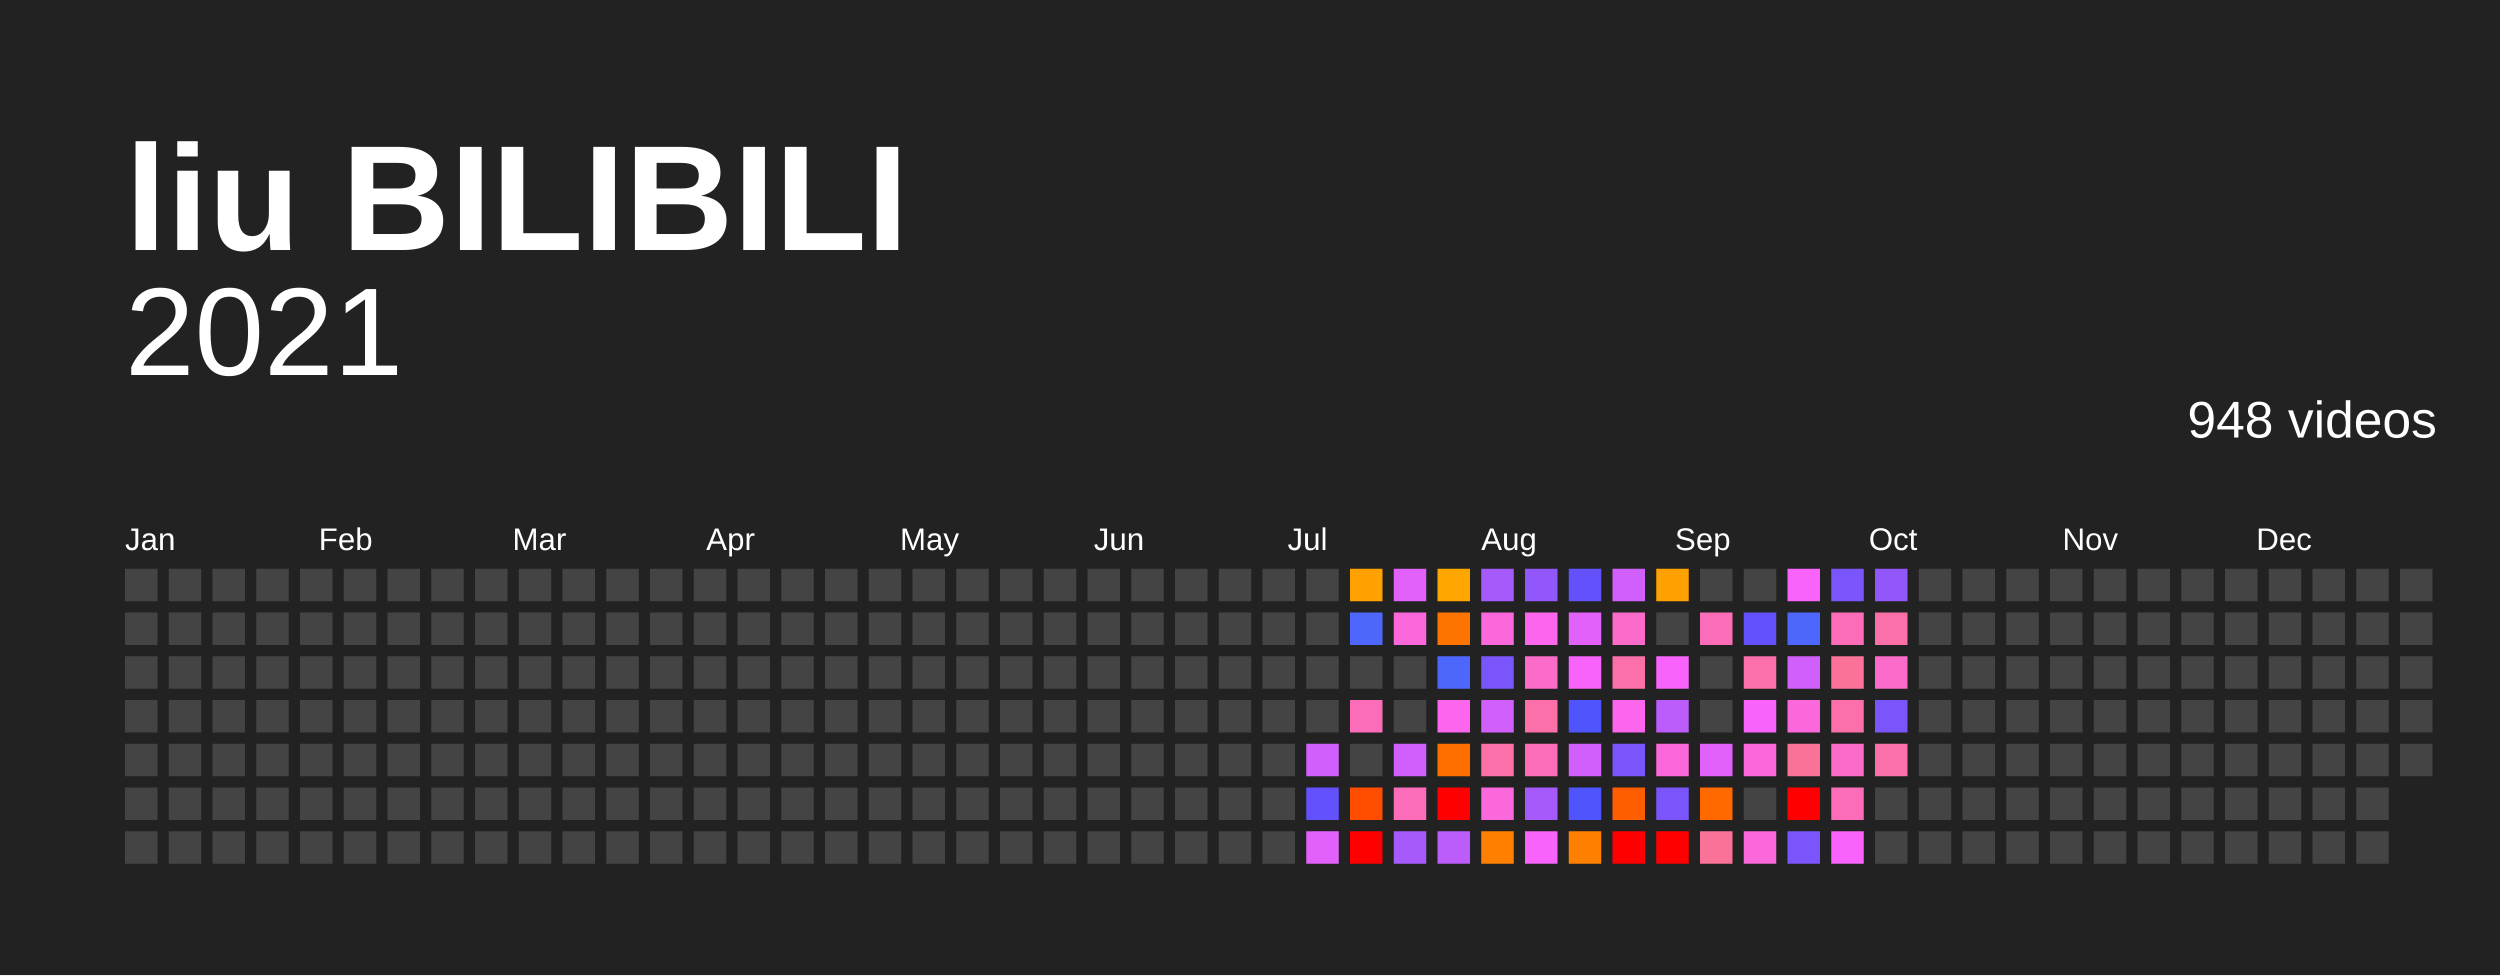
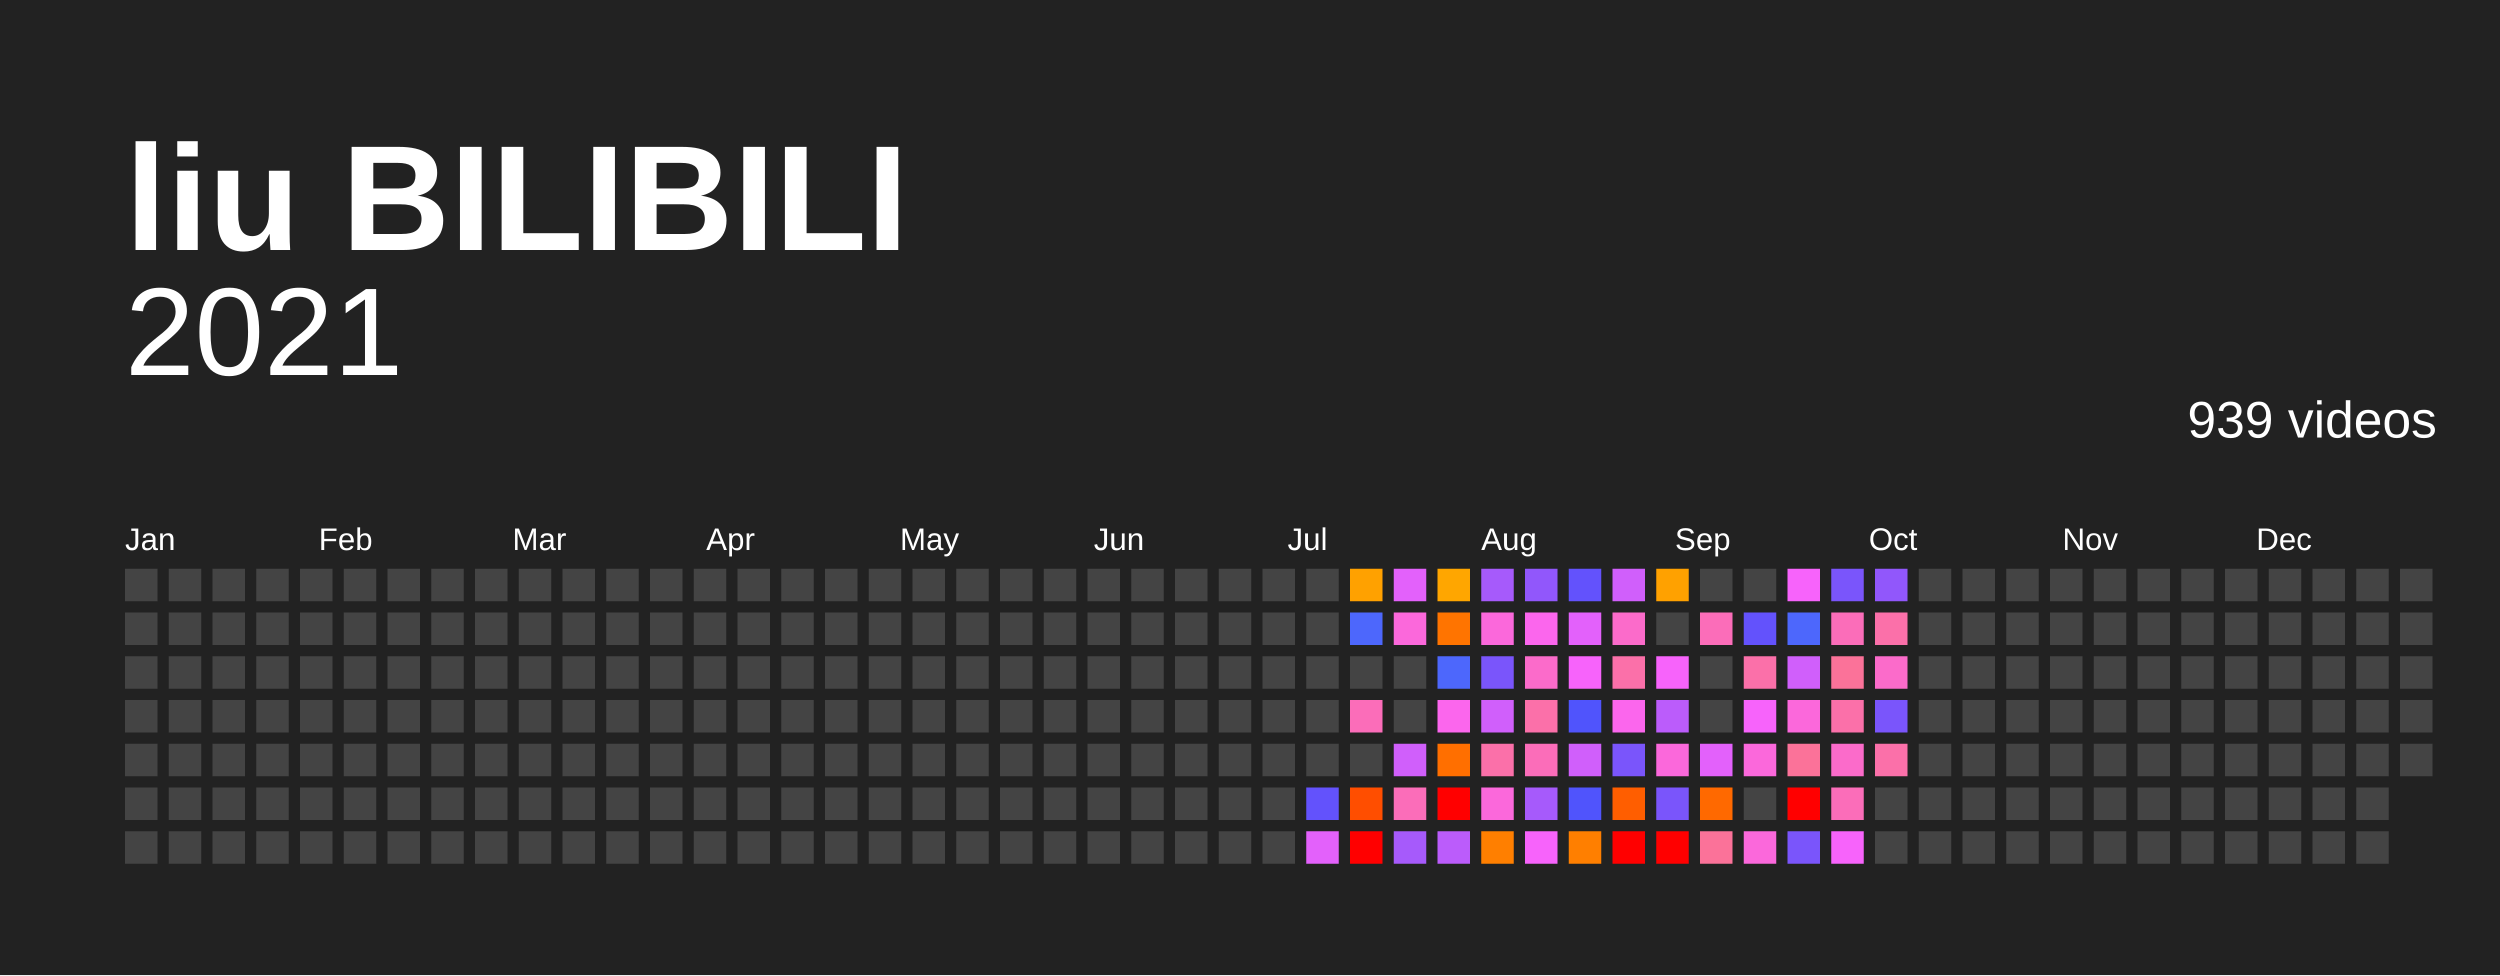
<svg xmlns="http://www.w3.org/2000/svg" baseProfile="full" height="78mm" version="1.1" viewBox="0,0,200,78" width="200mm">
  <defs />
  <rect fill="#222222" height="78" width="200" x="0" y="0" />
  <text fill="#FFFFFF" style="font-size:12px; font-family:Arial; font-weight:bold;" x="10" y="20">liu BILIBILI</text>
  <text alignment-baseline="hanging" fill="#FFFFFF" style="font-size:10.0px; font-family:Arial;" x="10" y="30">2021</text>
-   <text alignment-baseline="hanging" fill="#FFFFFF" style="font-size:4.125px; font-family:Arial;" x="175" y="35">948 videos</text>
+   <text alignment-baseline="hanging" fill="#FFFFFF" style="font-size:4.125px; font-family:Arial;" x="175" y="35">939 videos</text>
  <text fill="#FFFFFF" style="font-size:2.5px; font-family:Arial" x="10.0" y="44">Jan</text>
  <text fill="#FFFFFF" style="font-size:2.5px; font-family:Arial" x="25.5" y="44">Feb</text>
  <text fill="#FFFFFF" style="font-size:2.5px; font-family:Arial" x="41.0" y="44">Mar</text>
  <text fill="#FFFFFF" style="font-size:2.5px; font-family:Arial" x="56.5" y="44">Apr</text>
  <text fill="#FFFFFF" style="font-size:2.5px; font-family:Arial" x="72.0" y="44">May</text>
  <text fill="#FFFFFF" style="font-size:2.5px; font-family:Arial" x="87.5" y="44">Jun</text>
  <text fill="#FFFFFF" style="font-size:2.5px; font-family:Arial" x="103.0" y="44">Jul</text>
  <text fill="#FFFFFF" style="font-size:2.5px; font-family:Arial" x="118.5" y="44">Aug</text>
  <text fill="#FFFFFF" style="font-size:2.5px; font-family:Arial" x="134.0" y="44">Sep</text>
  <text fill="#FFFFFF" style="font-size:2.5px; font-family:Arial" x="149.5" y="44">Oct</text>
  <text fill="#FFFFFF" style="font-size:2.5px; font-family:Arial" x="165.0" y="44">Nov</text>
  <text fill="#FFFFFF" style="font-size:2.5px; font-family:Arial" x="180.5" y="44">Dec</text>
  <rect fill="#444444" height="2.6" width="2.6" x="10.0" y="45.5" />
  <rect fill="#444444" height="2.6" width="2.6" x="10.0" y="49.0" />
  <rect fill="#444444" height="2.6" width="2.6" x="10.0" y="52.5" />
  <rect fill="#444444" height="2.6" width="2.6" x="10.0" y="56.0" />
  <rect fill="#444444" height="2.6" width="2.6" x="10.0" y="59.5" />
  <rect fill="#444444" height="2.6" width="2.6" x="10.0" y="63.0" />
  <rect fill="#444444" height="2.6" width="2.6" x="10.0" y="66.5" />
  <rect fill="#444444" height="2.6" width="2.6" x="13.5" y="45.5" />
  <rect fill="#444444" height="2.6" width="2.6" x="13.5" y="49.0" />
  <rect fill="#444444" height="2.6" width="2.6" x="13.5" y="52.5" />
  <rect fill="#444444" height="2.6" width="2.6" x="13.5" y="56.0" />
  <rect fill="#444444" height="2.6" width="2.6" x="13.5" y="59.5" />
  <rect fill="#444444" height="2.6" width="2.6" x="13.5" y="63.0" />
  <rect fill="#444444" height="2.6" width="2.6" x="13.5" y="66.5" />
  <rect fill="#444444" height="2.6" width="2.6" x="17.0" y="45.5" />
  <rect fill="#444444" height="2.6" width="2.6" x="17.0" y="49.0" />
  <rect fill="#444444" height="2.6" width="2.6" x="17.0" y="52.5" />
  <rect fill="#444444" height="2.6" width="2.6" x="17.0" y="56.0" />
  <rect fill="#444444" height="2.6" width="2.6" x="17.0" y="59.5" />
  <rect fill="#444444" height="2.6" width="2.6" x="17.0" y="63.0" />
  <rect fill="#444444" height="2.6" width="2.6" x="17.0" y="66.5" />
  <rect fill="#444444" height="2.6" width="2.6" x="20.5" y="45.5" />
  <rect fill="#444444" height="2.6" width="2.6" x="20.5" y="49.0" />
  <rect fill="#444444" height="2.6" width="2.6" x="20.5" y="52.5" />
  <rect fill="#444444" height="2.6" width="2.6" x="20.5" y="56.0" />
  <rect fill="#444444" height="2.6" width="2.6" x="20.5" y="59.5" />
  <rect fill="#444444" height="2.6" width="2.6" x="20.5" y="63.0" />
  <rect fill="#444444" height="2.6" width="2.6" x="20.5" y="66.5" />
  <rect fill="#444444" height="2.6" width="2.6" x="24.0" y="45.5" />
  <rect fill="#444444" height="2.6" width="2.6" x="24.0" y="49.0" />
  <rect fill="#444444" height="2.6" width="2.6" x="24.0" y="52.5" />
  <rect fill="#444444" height="2.6" width="2.6" x="24.0" y="56.0" />
  <rect fill="#444444" height="2.6" width="2.6" x="24.0" y="59.5" />
  <rect fill="#444444" height="2.6" width="2.6" x="24.0" y="63.0" />
  <rect fill="#444444" height="2.6" width="2.6" x="24.0" y="66.5" />
  <rect fill="#444444" height="2.6" width="2.6" x="27.5" y="45.5" />
  <rect fill="#444444" height="2.6" width="2.6" x="27.5" y="49.0" />
  <rect fill="#444444" height="2.6" width="2.6" x="27.5" y="52.5" />
  <rect fill="#444444" height="2.6" width="2.6" x="27.5" y="56.0" />
  <rect fill="#444444" height="2.6" width="2.6" x="27.5" y="59.5" />
  <rect fill="#444444" height="2.6" width="2.6" x="27.5" y="63.0" />
  <rect fill="#444444" height="2.6" width="2.6" x="27.5" y="66.5" />
  <rect fill="#444444" height="2.6" width="2.6" x="31.0" y="45.5" />
  <rect fill="#444444" height="2.6" width="2.6" x="31.0" y="49.0" />
  <rect fill="#444444" height="2.6" width="2.6" x="31.0" y="52.5" />
  <rect fill="#444444" height="2.6" width="2.6" x="31.0" y="56.0" />
  <rect fill="#444444" height="2.6" width="2.6" x="31.0" y="59.5" />
  <rect fill="#444444" height="2.6" width="2.6" x="31.0" y="63.0" />
  <rect fill="#444444" height="2.6" width="2.6" x="31.0" y="66.5" />
  <rect fill="#444444" height="2.6" width="2.6" x="34.5" y="45.5" />
  <rect fill="#444444" height="2.6" width="2.6" x="34.5" y="49.0" />
  <rect fill="#444444" height="2.6" width="2.6" x="34.5" y="52.5" />
  <rect fill="#444444" height="2.6" width="2.6" x="34.5" y="56.0" />
  <rect fill="#444444" height="2.6" width="2.6" x="34.5" y="59.5" />
  <rect fill="#444444" height="2.6" width="2.6" x="34.5" y="63.0" />
  <rect fill="#444444" height="2.6" width="2.6" x="34.5" y="66.5" />
  <rect fill="#444444" height="2.6" width="2.6" x="38.0" y="45.5" />
  <rect fill="#444444" height="2.6" width="2.6" x="38.0" y="49.0" />
  <rect fill="#444444" height="2.6" width="2.6" x="38.0" y="52.5" />
  <rect fill="#444444" height="2.6" width="2.6" x="38.0" y="56.0" />
  <rect fill="#444444" height="2.6" width="2.6" x="38.0" y="59.5" />
  <rect fill="#444444" height="2.6" width="2.6" x="38.0" y="63.0" />
  <rect fill="#444444" height="2.6" width="2.6" x="38.0" y="66.5" />
  <rect fill="#444444" height="2.6" width="2.6" x="41.5" y="45.5" />
  <rect fill="#444444" height="2.6" width="2.6" x="41.5" y="49.0" />
  <rect fill="#444444" height="2.6" width="2.6" x="41.5" y="52.5" />
  <rect fill="#444444" height="2.6" width="2.6" x="41.5" y="56.0" />
  <rect fill="#444444" height="2.6" width="2.6" x="41.5" y="59.5" />
  <rect fill="#444444" height="2.6" width="2.6" x="41.5" y="63.0" />
  <rect fill="#444444" height="2.6" width="2.6" x="41.5" y="66.5" />
  <rect fill="#444444" height="2.6" width="2.6" x="45.0" y="45.5" />
  <rect fill="#444444" height="2.6" width="2.6" x="45.0" y="49.0" />
  <rect fill="#444444" height="2.6" width="2.6" x="45.0" y="52.5" />
  <rect fill="#444444" height="2.6" width="2.6" x="45.0" y="56.0" />
  <rect fill="#444444" height="2.6" width="2.6" x="45.0" y="59.5" />
  <rect fill="#444444" height="2.6" width="2.6" x="45.0" y="63.0" />
  <rect fill="#444444" height="2.6" width="2.6" x="45.0" y="66.5" />
  <rect fill="#444444" height="2.6" width="2.6" x="48.5" y="45.5" />
  <rect fill="#444444" height="2.6" width="2.6" x="48.5" y="49.0" />
  <rect fill="#444444" height="2.6" width="2.6" x="48.5" y="52.5" />
  <rect fill="#444444" height="2.6" width="2.6" x="48.5" y="56.0" />
  <rect fill="#444444" height="2.6" width="2.6" x="48.5" y="59.5" />
  <rect fill="#444444" height="2.6" width="2.6" x="48.5" y="63.0" />
  <rect fill="#444444" height="2.6" width="2.6" x="48.5" y="66.5" />
  <rect fill="#444444" height="2.6" width="2.6" x="52.0" y="45.5" />
  <rect fill="#444444" height="2.6" width="2.6" x="52.0" y="49.0" />
  <rect fill="#444444" height="2.6" width="2.6" x="52.0" y="52.5" />
  <rect fill="#444444" height="2.6" width="2.6" x="52.0" y="56.0" />
  <rect fill="#444444" height="2.6" width="2.6" x="52.0" y="59.5" />
  <rect fill="#444444" height="2.6" width="2.6" x="52.0" y="63.0" />
  <rect fill="#444444" height="2.6" width="2.6" x="52.0" y="66.5" />
  <rect fill="#444444" height="2.6" width="2.6" x="55.5" y="45.5" />
  <rect fill="#444444" height="2.6" width="2.6" x="55.5" y="49.0" />
  <rect fill="#444444" height="2.6" width="2.6" x="55.5" y="52.5" />
  <rect fill="#444444" height="2.6" width="2.6" x="55.5" y="56.0" />
  <rect fill="#444444" height="2.6" width="2.6" x="55.5" y="59.5" />
  <rect fill="#444444" height="2.6" width="2.6" x="55.5" y="63.0" />
  <rect fill="#444444" height="2.6" width="2.6" x="55.5" y="66.5" />
  <rect fill="#444444" height="2.6" width="2.6" x="59.0" y="45.5" />
  <rect fill="#444444" height="2.6" width="2.6" x="59.0" y="49.0" />
  <rect fill="#444444" height="2.6" width="2.6" x="59.0" y="52.5" />
  <rect fill="#444444" height="2.6" width="2.6" x="59.0" y="56.0" />
  <rect fill="#444444" height="2.6" width="2.6" x="59.0" y="59.5" />
  <rect fill="#444444" height="2.6" width="2.6" x="59.0" y="63.0" />
  <rect fill="#444444" height="2.6" width="2.6" x="59.0" y="66.5" />
  <rect fill="#444444" height="2.6" width="2.6" x="62.5" y="45.5" />
  <rect fill="#444444" height="2.6" width="2.6" x="62.5" y="49.0" />
  <rect fill="#444444" height="2.6" width="2.6" x="62.5" y="52.5" />
  <rect fill="#444444" height="2.6" width="2.6" x="62.5" y="56.0" />
  <rect fill="#444444" height="2.6" width="2.6" x="62.5" y="59.5" />
  <rect fill="#444444" height="2.6" width="2.6" x="62.5" y="63.0" />
  <rect fill="#444444" height="2.6" width="2.6" x="62.5" y="66.5" />
  <rect fill="#444444" height="2.6" width="2.6" x="66.0" y="45.5" />
  <rect fill="#444444" height="2.6" width="2.6" x="66.0" y="49.0" />
  <rect fill="#444444" height="2.6" width="2.6" x="66.0" y="52.5" />
  <rect fill="#444444" height="2.6" width="2.6" x="66.0" y="56.0" />
  <rect fill="#444444" height="2.6" width="2.6" x="66.0" y="59.5" />
  <rect fill="#444444" height="2.6" width="2.6" x="66.0" y="63.0" />
  <rect fill="#444444" height="2.6" width="2.6" x="66.0" y="66.5" />
  <rect fill="#444444" height="2.6" width="2.6" x="69.5" y="45.5" />
  <rect fill="#444444" height="2.6" width="2.6" x="69.5" y="49.0" />
  <rect fill="#444444" height="2.6" width="2.6" x="69.5" y="52.5" />
  <rect fill="#444444" height="2.6" width="2.6" x="69.5" y="56.0" />
  <rect fill="#444444" height="2.6" width="2.6" x="69.5" y="59.5" />
  <rect fill="#444444" height="2.6" width="2.6" x="69.5" y="63.0" />
  <rect fill="#444444" height="2.6" width="2.6" x="69.5" y="66.5" />
  <rect fill="#444444" height="2.6" width="2.6" x="73.0" y="45.5" />
  <rect fill="#444444" height="2.6" width="2.6" x="73.0" y="49.0" />
  <rect fill="#444444" height="2.6" width="2.6" x="73.0" y="52.5" />
  <rect fill="#444444" height="2.6" width="2.6" x="73.0" y="56.0" />
  <rect fill="#444444" height="2.6" width="2.6" x="73.0" y="59.5" />
  <rect fill="#444444" height="2.6" width="2.6" x="73.0" y="63.0" />
  <rect fill="#444444" height="2.6" width="2.6" x="73.0" y="66.5" />
  <rect fill="#444444" height="2.6" width="2.6" x="76.5" y="45.5" />
  <rect fill="#444444" height="2.6" width="2.6" x="76.5" y="49.0" />
  <rect fill="#444444" height="2.6" width="2.6" x="76.5" y="52.5" />
  <rect fill="#444444" height="2.6" width="2.6" x="76.5" y="56.0" />
  <rect fill="#444444" height="2.6" width="2.6" x="76.5" y="59.5" />
  <rect fill="#444444" height="2.6" width="2.6" x="76.5" y="63.0" />
  <rect fill="#444444" height="2.6" width="2.6" x="76.5" y="66.5" />
  <rect fill="#444444" height="2.6" width="2.6" x="80.0" y="45.5" />
  <rect fill="#444444" height="2.6" width="2.6" x="80.0" y="49.0" />
  <rect fill="#444444" height="2.6" width="2.6" x="80.0" y="52.5" />
  <rect fill="#444444" height="2.6" width="2.6" x="80.0" y="56.0" />
  <rect fill="#444444" height="2.6" width="2.6" x="80.0" y="59.5" />
  <rect fill="#444444" height="2.6" width="2.6" x="80.0" y="63.0" />
  <rect fill="#444444" height="2.6" width="2.6" x="80.0" y="66.5" />
  <rect fill="#444444" height="2.6" width="2.6" x="83.5" y="45.5" />
  <rect fill="#444444" height="2.6" width="2.6" x="83.5" y="49.0" />
  <rect fill="#444444" height="2.6" width="2.6" x="83.5" y="52.5" />
  <rect fill="#444444" height="2.6" width="2.6" x="83.5" y="56.0" />
  <rect fill="#444444" height="2.6" width="2.6" x="83.5" y="59.5" />
  <rect fill="#444444" height="2.6" width="2.6" x="83.5" y="63.0" />
  <rect fill="#444444" height="2.6" width="2.6" x="83.5" y="66.5" />
  <rect fill="#444444" height="2.6" width="2.6" x="87.0" y="45.5" />
  <rect fill="#444444" height="2.6" width="2.6" x="87.0" y="49.0" />
  <rect fill="#444444" height="2.6" width="2.6" x="87.0" y="52.5" />
  <rect fill="#444444" height="2.6" width="2.6" x="87.0" y="56.0" />
  <rect fill="#444444" height="2.6" width="2.6" x="87.0" y="59.5" />
  <rect fill="#444444" height="2.6" width="2.6" x="87.0" y="63.0" />
  <rect fill="#444444" height="2.6" width="2.6" x="87.0" y="66.5" />
  <rect fill="#444444" height="2.6" width="2.6" x="90.5" y="45.5" />
  <rect fill="#444444" height="2.6" width="2.6" x="90.5" y="49.0" />
  <rect fill="#444444" height="2.6" width="2.6" x="90.5" y="52.5" />
  <rect fill="#444444" height="2.6" width="2.6" x="90.5" y="56.0" />
  <rect fill="#444444" height="2.6" width="2.6" x="90.5" y="59.5" />
  <rect fill="#444444" height="2.6" width="2.6" x="90.5" y="63.0" />
  <rect fill="#444444" height="2.6" width="2.6" x="90.5" y="66.5" />
  <rect fill="#444444" height="2.6" width="2.6" x="94.0" y="45.5" />
  <rect fill="#444444" height="2.6" width="2.6" x="94.0" y="49.0" />
  <rect fill="#444444" height="2.6" width="2.6" x="94.0" y="52.5" />
  <rect fill="#444444" height="2.6" width="2.6" x="94.0" y="56.0" />
  <rect fill="#444444" height="2.6" width="2.6" x="94.0" y="59.5" />
  <rect fill="#444444" height="2.6" width="2.6" x="94.0" y="63.0" />
  <rect fill="#444444" height="2.6" width="2.6" x="94.0" y="66.5" />
  <rect fill="#444444" height="2.6" width="2.6" x="97.5" y="45.5" />
  <rect fill="#444444" height="2.6" width="2.6" x="97.5" y="49.0" />
  <rect fill="#444444" height="2.6" width="2.6" x="97.5" y="52.5" />
  <rect fill="#444444" height="2.6" width="2.6" x="97.5" y="56.0" />
  <rect fill="#444444" height="2.6" width="2.6" x="97.5" y="59.5" />
  <rect fill="#444444" height="2.6" width="2.6" x="97.5" y="63.0" />
  <rect fill="#444444" height="2.6" width="2.6" x="97.5" y="66.5" />
  <rect fill="#444444" height="2.6" width="2.6" x="101.0" y="45.5" />
  <rect fill="#444444" height="2.6" width="2.6" x="101.0" y="49.0" />
  <rect fill="#444444" height="2.6" width="2.6" x="101.0" y="52.5" />
  <rect fill="#444444" height="2.6" width="2.6" x="101.0" y="56.0" />
  <rect fill="#444444" height="2.6" width="2.6" x="101.0" y="59.5" />
  <rect fill="#444444" height="2.6" width="2.6" x="101.0" y="63.0" />
  <rect fill="#444444" height="2.6" width="2.6" x="101.0" y="66.5" />
  <rect fill="#444444" height="2.6" width="2.6" x="104.5" y="45.5" />
  <rect fill="#444444" height="2.6" width="2.6" x="104.5" y="49.0" />
  <rect fill="#444444" height="2.6" width="2.6" x="104.5" y="52.5" />
  <rect fill="#444444" height="2.6" width="2.6" x="104.5" y="56.0" />
-   <rect fill="#d05ffb" height="2.6" width="2.6" x="104.5" y="59.5" />
+   <rect fill="#444444" height="2.6" width="2.6" x="104.5" y="59.5" />
  <rect fill="#6352fc" height="2.6" width="2.6" x="104.5" y="63.0" />
  <rect fill="#e361fb" height="2.6" width="2.6" x="104.5" y="66.5" />
  <rect fill="#ffa100" height="2.6" width="2.6" x="108.0" y="45.5" />
  <rect fill="#4d67fc" height="2.6" width="2.6" x="108.0" y="49.0" />
  <rect fill="#444444" height="2.6" width="2.6" x="108.0" y="52.5" />
  <rect fill="#fb6db9" height="2.6" width="2.6" x="108.0" y="56.0" />
  <rect fill="#444444" height="2.6" width="2.6" x="108.0" y="59.5" />
  <rect fill="#ff4e00" height="2.6" width="2.6" x="108.0" y="63.0" />
  <rect fill="red" height="2.6" width="2.6" x="108.0" y="66.5" />
  <rect fill="#e361fb" height="2.6" width="2.6" x="111.5" y="45.5" />
  <rect fill="#fb68db" height="2.6" width="2.6" x="111.5" y="49.0" />
  <rect fill="#444444" height="2.6" width="2.6" x="111.5" y="52.5" />
  <rect fill="#444444" height="2.6" width="2.6" x="111.5" y="56.0" />
  <rect fill="#d05ffb" height="2.6" width="2.6" x="111.5" y="59.5" />
  <rect fill="#fb6db9" height="2.6" width="2.6" x="111.5" y="63.0" />
  <rect fill="#a65afb" height="2.6" width="2.6" x="111.5" y="66.5" />
  <rect fill="#ffa600" height="2.6" width="2.6" x="115.0" y="45.5" />
  <rect fill="#ff7400" height="2.6" width="2.6" x="115.0" y="49.0" />
  <rect fill="#4d67fc" height="2.6" width="2.6" x="115.0" y="52.5" />
  <rect fill="#fb66ed" height="2.6" width="2.6" x="115.0" y="56.0" />
  <rect fill="#ff6f00" height="2.6" width="2.6" x="115.0" y="59.5" />
  <rect fill="red" height="2.6" width="2.6" x="115.0" y="63.0" />
  <rect fill="#bb5cfb" height="2.6" width="2.6" x="115.0" y="66.5" />
  <rect fill="#a65afb" height="2.6" width="2.6" x="118.5" y="45.5" />
  <rect fill="#fb68db" height="2.6" width="2.6" x="118.5" y="49.0" />
  <rect fill="#7a55fb" height="2.6" width="2.6" x="118.5" y="52.5" />
  <rect fill="#d05ffb" height="2.6" width="2.6" x="118.5" y="56.0" />
  <rect fill="#fb70a9" height="2.6" width="2.6" x="118.5" y="59.5" />
  <rect fill="#fb68db" height="2.6" width="2.6" x="118.5" y="63.0" />
  <rect fill="#ff7f00" height="2.6" width="2.6" x="118.5" y="66.5" />
  <rect fill="#9157fb" height="2.6" width="2.6" x="122.0" y="45.5" />
  <rect fill="#fb66ed" height="2.6" width="2.6" x="122.0" y="49.0" />
  <rect fill="#fb6bca" height="2.6" width="2.6" x="122.0" y="52.5" />
  <rect fill="#fb70a9" height="2.6" width="2.6" x="122.0" y="56.0" />
  <rect fill="#fb6db9" height="2.6" width="2.6" x="122.0" y="59.5" />
  <rect fill="#a65afb" height="2.6" width="2.6" x="122.0" y="63.0" />
  <rect fill="#f763fb" height="2.6" width="2.6" x="122.0" y="66.5" />
  <rect fill="#6352fc" height="2.6" width="2.6" x="125.5" y="45.5" />
  <rect fill="#e361fb" height="2.6" width="2.6" x="125.5" y="49.0" />
  <rect fill="#f763fb" height="2.6" width="2.6" x="125.5" y="52.5" />
  <rect fill="#5054fc" height="2.6" width="2.6" x="125.5" y="56.0" />
  <rect fill="#d05ffb" height="2.6" width="2.6" x="125.5" y="59.5" />
  <rect fill="#5054fc" height="2.6" width="2.6" x="125.5" y="63.0" />
  <rect fill="#ff7f00" height="2.6" width="2.6" x="125.5" y="66.5" />
  <rect fill="#d05ffb" height="2.6" width="2.6" x="129.0" y="45.5" />
  <rect fill="#fb6bca" height="2.6" width="2.6" x="129.0" y="49.0" />
  <rect fill="#fb70a9" height="2.6" width="2.6" x="129.0" y="52.5" />
  <rect fill="#fb66ed" height="2.6" width="2.6" x="129.0" y="56.0" />
  <rect fill="#7a55fb" height="2.6" width="2.6" x="129.0" y="59.5" />
  <rect fill="#ff5e00" height="2.6" width="2.6" x="129.0" y="63.0" />
  <rect fill="red" height="2.6" width="2.6" x="129.0" y="66.5" />
  <rect fill="#ffa100" height="2.6" width="2.6" x="132.5" y="45.5" />
  <rect fill="#444444" height="2.6" width="2.6" x="132.5" y="49.0" />
  <rect fill="#f763fb" height="2.6" width="2.6" x="132.5" y="52.5" />
  <rect fill="#bb5cfb" height="2.6" width="2.6" x="132.5" y="56.0" />
  <rect fill="#fb68db" height="2.6" width="2.6" x="132.5" y="59.5" />
  <rect fill="#7a55fb" height="2.6" width="2.6" x="132.5" y="63.0" />
  <rect fill="red" height="2.6" width="2.6" x="132.5" y="66.5" />
  <rect fill="#444444" height="2.6" width="2.6" x="136.0" y="45.5" />
  <rect fill="#fb6db9" height="2.6" width="2.6" x="136.0" y="49.0" />
  <rect fill="#444444" height="2.6" width="2.6" x="136.0" y="52.5" />
  <rect fill="#444444" height="2.6" width="2.6" x="136.0" y="56.0" />
  <rect fill="#e361fb" height="2.6" width="2.6" x="136.0" y="59.5" />
  <rect fill="#ff6900" height="2.6" width="2.6" x="136.0" y="63.0" />
  <rect fill="#fb7299" height="2.6" width="2.6" x="136.0" y="66.5" />
  <rect fill="#444444" height="2.6" width="2.6" x="139.5" y="45.5" />
  <rect fill="#6352fc" height="2.6" width="2.6" x="139.5" y="49.0" />
  <rect fill="#fb70a9" height="2.6" width="2.6" x="139.5" y="52.5" />
  <rect fill="#f763fb" height="2.6" width="2.6" x="139.5" y="56.0" />
  <rect fill="#fb68db" height="2.6" width="2.6" x="139.5" y="59.5" />
  <rect fill="#444444" height="2.6" width="2.6" x="139.5" y="63.0" />
  <rect fill="#fb68db" height="2.6" width="2.6" x="139.5" y="66.5" />
  <rect fill="#f763fb" height="2.6" width="2.6" x="143.0" y="45.5" />
  <rect fill="#4d67fc" height="2.6" width="2.6" x="143.0" y="49.0" />
  <rect fill="#d05ffb" height="2.6" width="2.6" x="143.0" y="52.5" />
  <rect fill="#fb68db" height="2.6" width="2.6" x="143.0" y="56.0" />
  <rect fill="#fb7299" height="2.6" width="2.6" x="143.0" y="59.5" />
  <rect fill="red" height="2.6" width="2.6" x="143.0" y="63.0" />
  <rect fill="#7a55fb" height="2.6" width="2.6" x="143.0" y="66.5" />
  <rect fill="#7a55fb" height="2.6" width="2.6" x="146.5" y="45.5" />
  <rect fill="#fb6db9" height="2.6" width="2.6" x="146.5" y="49.0" />
  <rect fill="#fb7299" height="2.6" width="2.6" x="146.5" y="52.5" />
  <rect fill="#fb70a9" height="2.6" width="2.6" x="146.5" y="56.0" />
  <rect fill="#fb6bca" height="2.6" width="2.6" x="146.5" y="59.5" />
  <rect fill="#fb6db9" height="2.6" width="2.6" x="146.5" y="63.0" />
  <rect fill="#f763fb" height="2.6" width="2.6" x="146.5" y="66.5" />
  <rect fill="#9157fb" height="2.6" width="2.6" x="150.0" y="45.5" />
  <rect fill="#fb70a9" height="2.6" width="2.6" x="150.0" y="49.0" />
  <rect fill="#fb6bca" height="2.6" width="2.6" x="150.0" y="52.5" />
  <rect fill="#7a55fb" height="2.6" width="2.6" x="150.0" y="56.0" />
  <rect fill="#fb70a9" height="2.6" width="2.6" x="150.0" y="59.5" />
  <rect fill="#444444" height="2.6" width="2.6" x="150.0" y="63.0" />
  <rect fill="#444444" height="2.6" width="2.6" x="150.0" y="66.5" />
  <rect fill="#444444" height="2.6" width="2.6" x="153.5" y="45.5" />
  <rect fill="#444444" height="2.6" width="2.6" x="153.5" y="49.0" />
  <rect fill="#444444" height="2.6" width="2.6" x="153.5" y="52.5" />
  <rect fill="#444444" height="2.6" width="2.6" x="153.5" y="56.0" />
  <rect fill="#444444" height="2.6" width="2.6" x="153.5" y="59.5" />
  <rect fill="#444444" height="2.6" width="2.6" x="153.5" y="63.0" />
  <rect fill="#444444" height="2.6" width="2.6" x="153.5" y="66.5" />
  <rect fill="#444444" height="2.6" width="2.6" x="157.0" y="45.5" />
  <rect fill="#444444" height="2.6" width="2.6" x="157.0" y="49.0" />
  <rect fill="#444444" height="2.6" width="2.6" x="157.0" y="52.5" />
  <rect fill="#444444" height="2.6" width="2.6" x="157.0" y="56.0" />
  <rect fill="#444444" height="2.6" width="2.6" x="157.0" y="59.5" />
  <rect fill="#444444" height="2.6" width="2.6" x="157.0" y="63.0" />
  <rect fill="#444444" height="2.6" width="2.6" x="157.0" y="66.5" />
  <rect fill="#444444" height="2.6" width="2.6" x="160.5" y="45.5" />
  <rect fill="#444444" height="2.6" width="2.6" x="160.5" y="49.0" />
  <rect fill="#444444" height="2.6" width="2.6" x="160.5" y="52.5" />
  <rect fill="#444444" height="2.6" width="2.6" x="160.5" y="56.0" />
  <rect fill="#444444" height="2.6" width="2.6" x="160.5" y="59.5" />
  <rect fill="#444444" height="2.6" width="2.6" x="160.5" y="63.0" />
  <rect fill="#444444" height="2.6" width="2.6" x="160.5" y="66.5" />
  <rect fill="#444444" height="2.6" width="2.6" x="164.0" y="45.5" />
  <rect fill="#444444" height="2.6" width="2.6" x="164.0" y="49.0" />
  <rect fill="#444444" height="2.6" width="2.6" x="164.0" y="52.5" />
  <rect fill="#444444" height="2.6" width="2.6" x="164.0" y="56.0" />
  <rect fill="#444444" height="2.6" width="2.6" x="164.0" y="59.5" />
  <rect fill="#444444" height="2.6" width="2.6" x="164.0" y="63.0" />
  <rect fill="#444444" height="2.6" width="2.6" x="164.0" y="66.5" />
  <rect fill="#444444" height="2.6" width="2.6" x="167.5" y="45.5" />
  <rect fill="#444444" height="2.6" width="2.6" x="167.5" y="49.0" />
  <rect fill="#444444" height="2.6" width="2.6" x="167.5" y="52.5" />
  <rect fill="#444444" height="2.6" width="2.6" x="167.5" y="56.0" />
  <rect fill="#444444" height="2.6" width="2.6" x="167.5" y="59.5" />
  <rect fill="#444444" height="2.6" width="2.6" x="167.5" y="63.0" />
  <rect fill="#444444" height="2.6" width="2.6" x="167.5" y="66.5" />
  <rect fill="#444444" height="2.6" width="2.6" x="171.0" y="45.5" />
  <rect fill="#444444" height="2.6" width="2.6" x="171.0" y="49.0" />
  <rect fill="#444444" height="2.6" width="2.6" x="171.0" y="52.5" />
  <rect fill="#444444" height="2.6" width="2.6" x="171.0" y="56.0" />
  <rect fill="#444444" height="2.6" width="2.6" x="171.0" y="59.5" />
  <rect fill="#444444" height="2.6" width="2.6" x="171.0" y="63.0" />
  <rect fill="#444444" height="2.6" width="2.6" x="171.0" y="66.5" />
  <rect fill="#444444" height="2.6" width="2.6" x="174.5" y="45.5" />
  <rect fill="#444444" height="2.6" width="2.6" x="174.5" y="49.0" />
  <rect fill="#444444" height="2.6" width="2.6" x="174.5" y="52.5" />
  <rect fill="#444444" height="2.6" width="2.6" x="174.5" y="56.0" />
  <rect fill="#444444" height="2.6" width="2.6" x="174.5" y="59.5" />
  <rect fill="#444444" height="2.6" width="2.6" x="174.5" y="63.0" />
  <rect fill="#444444" height="2.6" width="2.6" x="174.5" y="66.5" />
  <rect fill="#444444" height="2.6" width="2.6" x="178.0" y="45.5" />
  <rect fill="#444444" height="2.6" width="2.6" x="178.0" y="49.0" />
  <rect fill="#444444" height="2.6" width="2.6" x="178.0" y="52.5" />
  <rect fill="#444444" height="2.6" width="2.6" x="178.0" y="56.0" />
  <rect fill="#444444" height="2.6" width="2.6" x="178.0" y="59.5" />
  <rect fill="#444444" height="2.6" width="2.6" x="178.0" y="63.0" />
  <rect fill="#444444" height="2.6" width="2.6" x="178.0" y="66.5" />
  <rect fill="#444444" height="2.6" width="2.6" x="181.5" y="45.5" />
  <rect fill="#444444" height="2.6" width="2.6" x="181.5" y="49.0" />
  <rect fill="#444444" height="2.6" width="2.6" x="181.5" y="52.5" />
  <rect fill="#444444" height="2.6" width="2.6" x="181.5" y="56.0" />
  <rect fill="#444444" height="2.6" width="2.6" x="181.5" y="59.5" />
  <rect fill="#444444" height="2.6" width="2.6" x="181.5" y="63.0" />
  <rect fill="#444444" height="2.6" width="2.6" x="181.5" y="66.5" />
  <rect fill="#444444" height="2.6" width="2.6" x="185.0" y="45.5" />
  <rect fill="#444444" height="2.6" width="2.6" x="185.0" y="49.0" />
  <rect fill="#444444" height="2.6" width="2.6" x="185.0" y="52.5" />
  <rect fill="#444444" height="2.6" width="2.6" x="185.0" y="56.0" />
  <rect fill="#444444" height="2.6" width="2.6" x="185.0" y="59.5" />
  <rect fill="#444444" height="2.6" width="2.6" x="185.0" y="63.0" />
  <rect fill="#444444" height="2.6" width="2.6" x="185.0" y="66.5" />
  <rect fill="#444444" height="2.6" width="2.6" x="188.5" y="45.5" />
  <rect fill="#444444" height="2.6" width="2.6" x="188.5" y="49.0" />
  <rect fill="#444444" height="2.6" width="2.6" x="188.5" y="52.5" />
  <rect fill="#444444" height="2.6" width="2.6" x="188.5" y="56.0" />
  <rect fill="#444444" height="2.6" width="2.6" x="188.5" y="59.5" />
  <rect fill="#444444" height="2.6" width="2.6" x="188.5" y="63.0" />
  <rect fill="#444444" height="2.6" width="2.6" x="188.5" y="66.5" />
  <rect fill="#444444" height="2.6" width="2.6" x="192.0" y="45.5" />
  <rect fill="#444444" height="2.6" width="2.6" x="192.0" y="49.0" />
  <rect fill="#444444" height="2.6" width="2.6" x="192.0" y="52.5" />
  <rect fill="#444444" height="2.6" width="2.6" x="192.0" y="56.0" />
  <rect fill="#444444" height="2.6" width="2.6" x="192.0" y="59.5" />
</svg>
